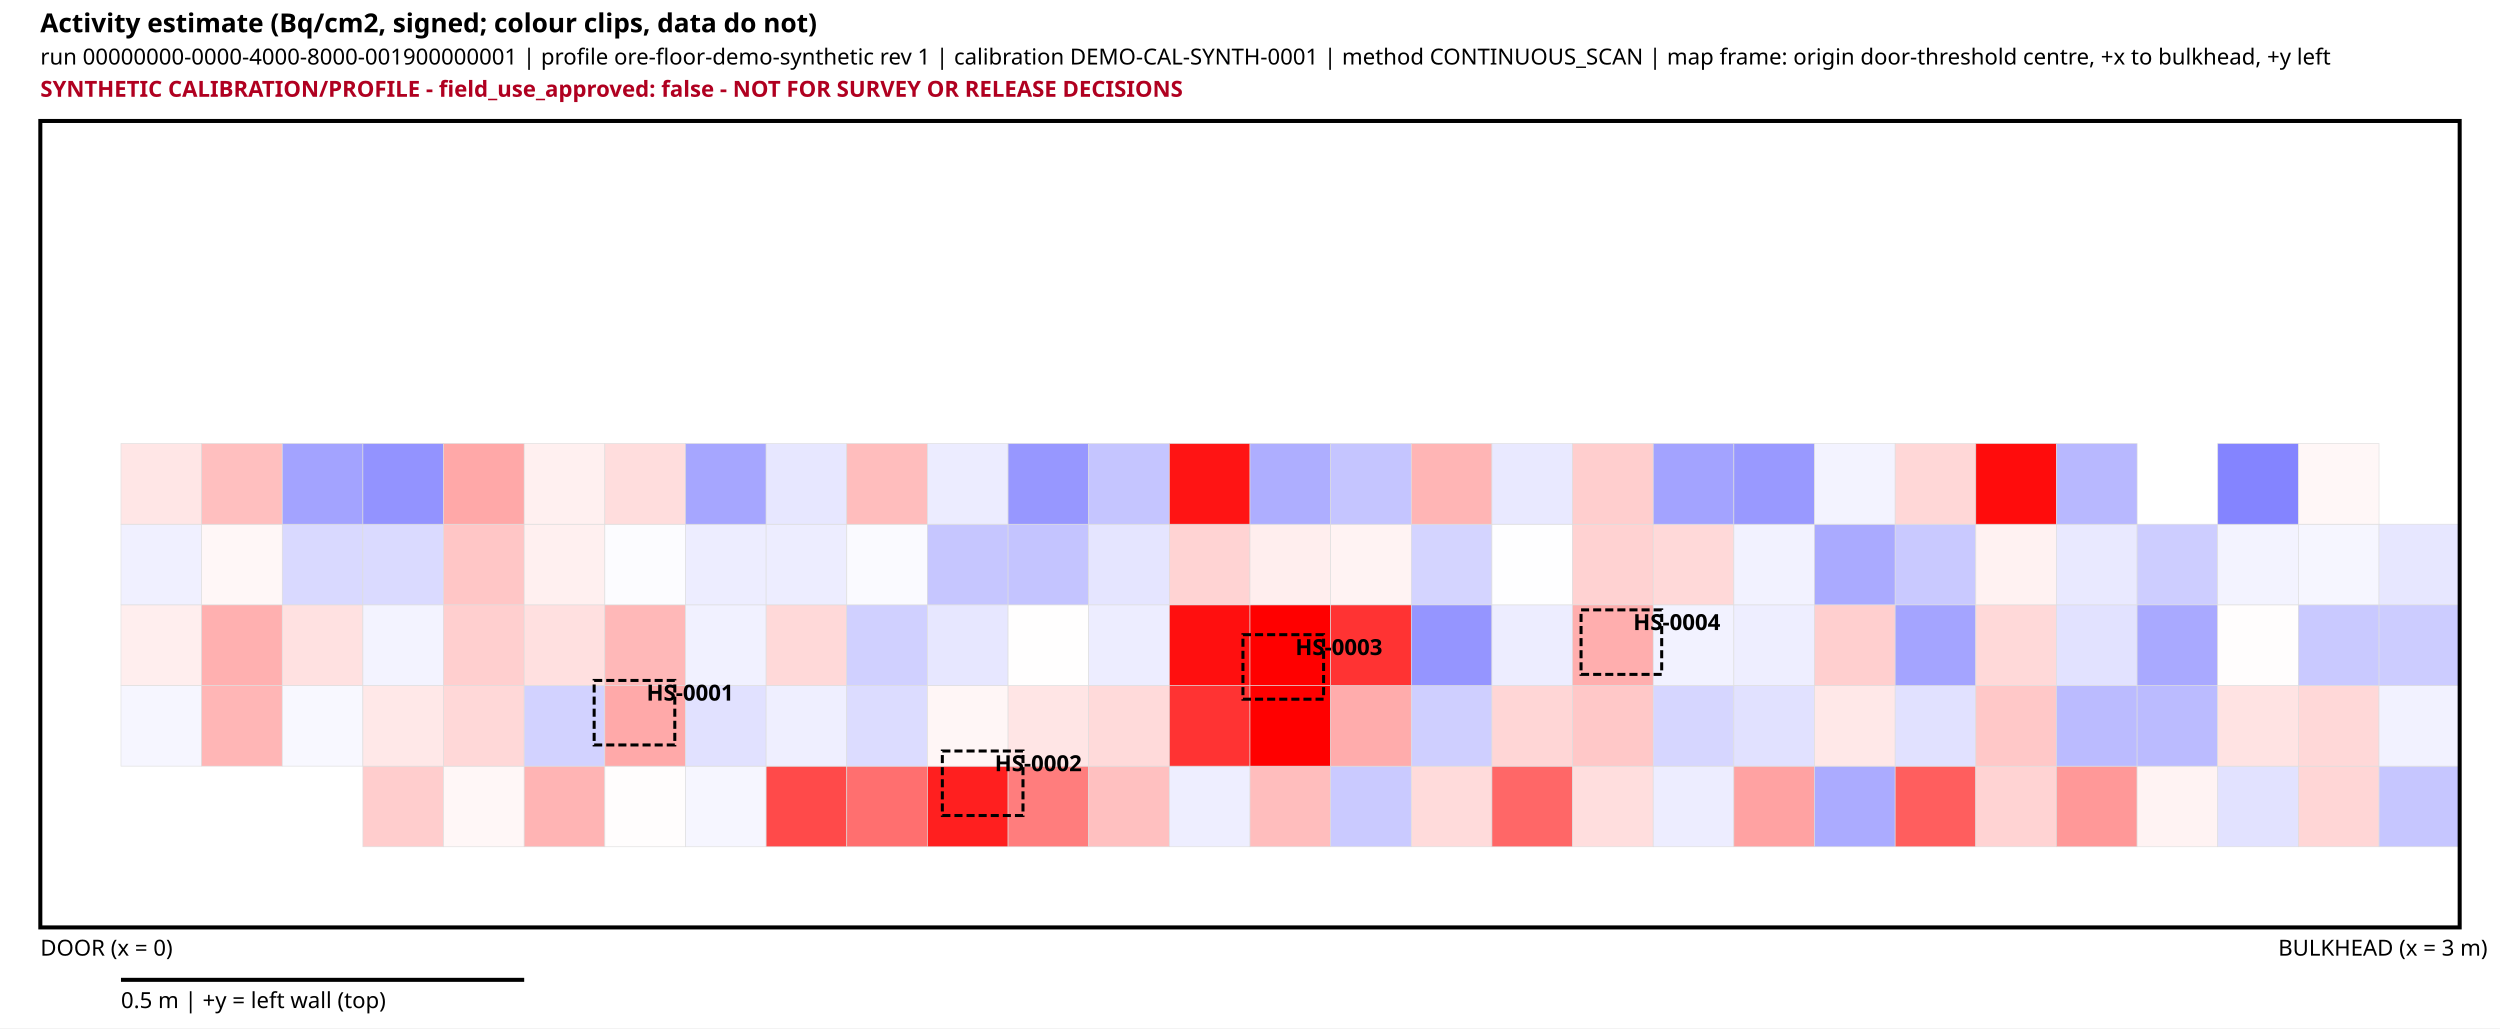
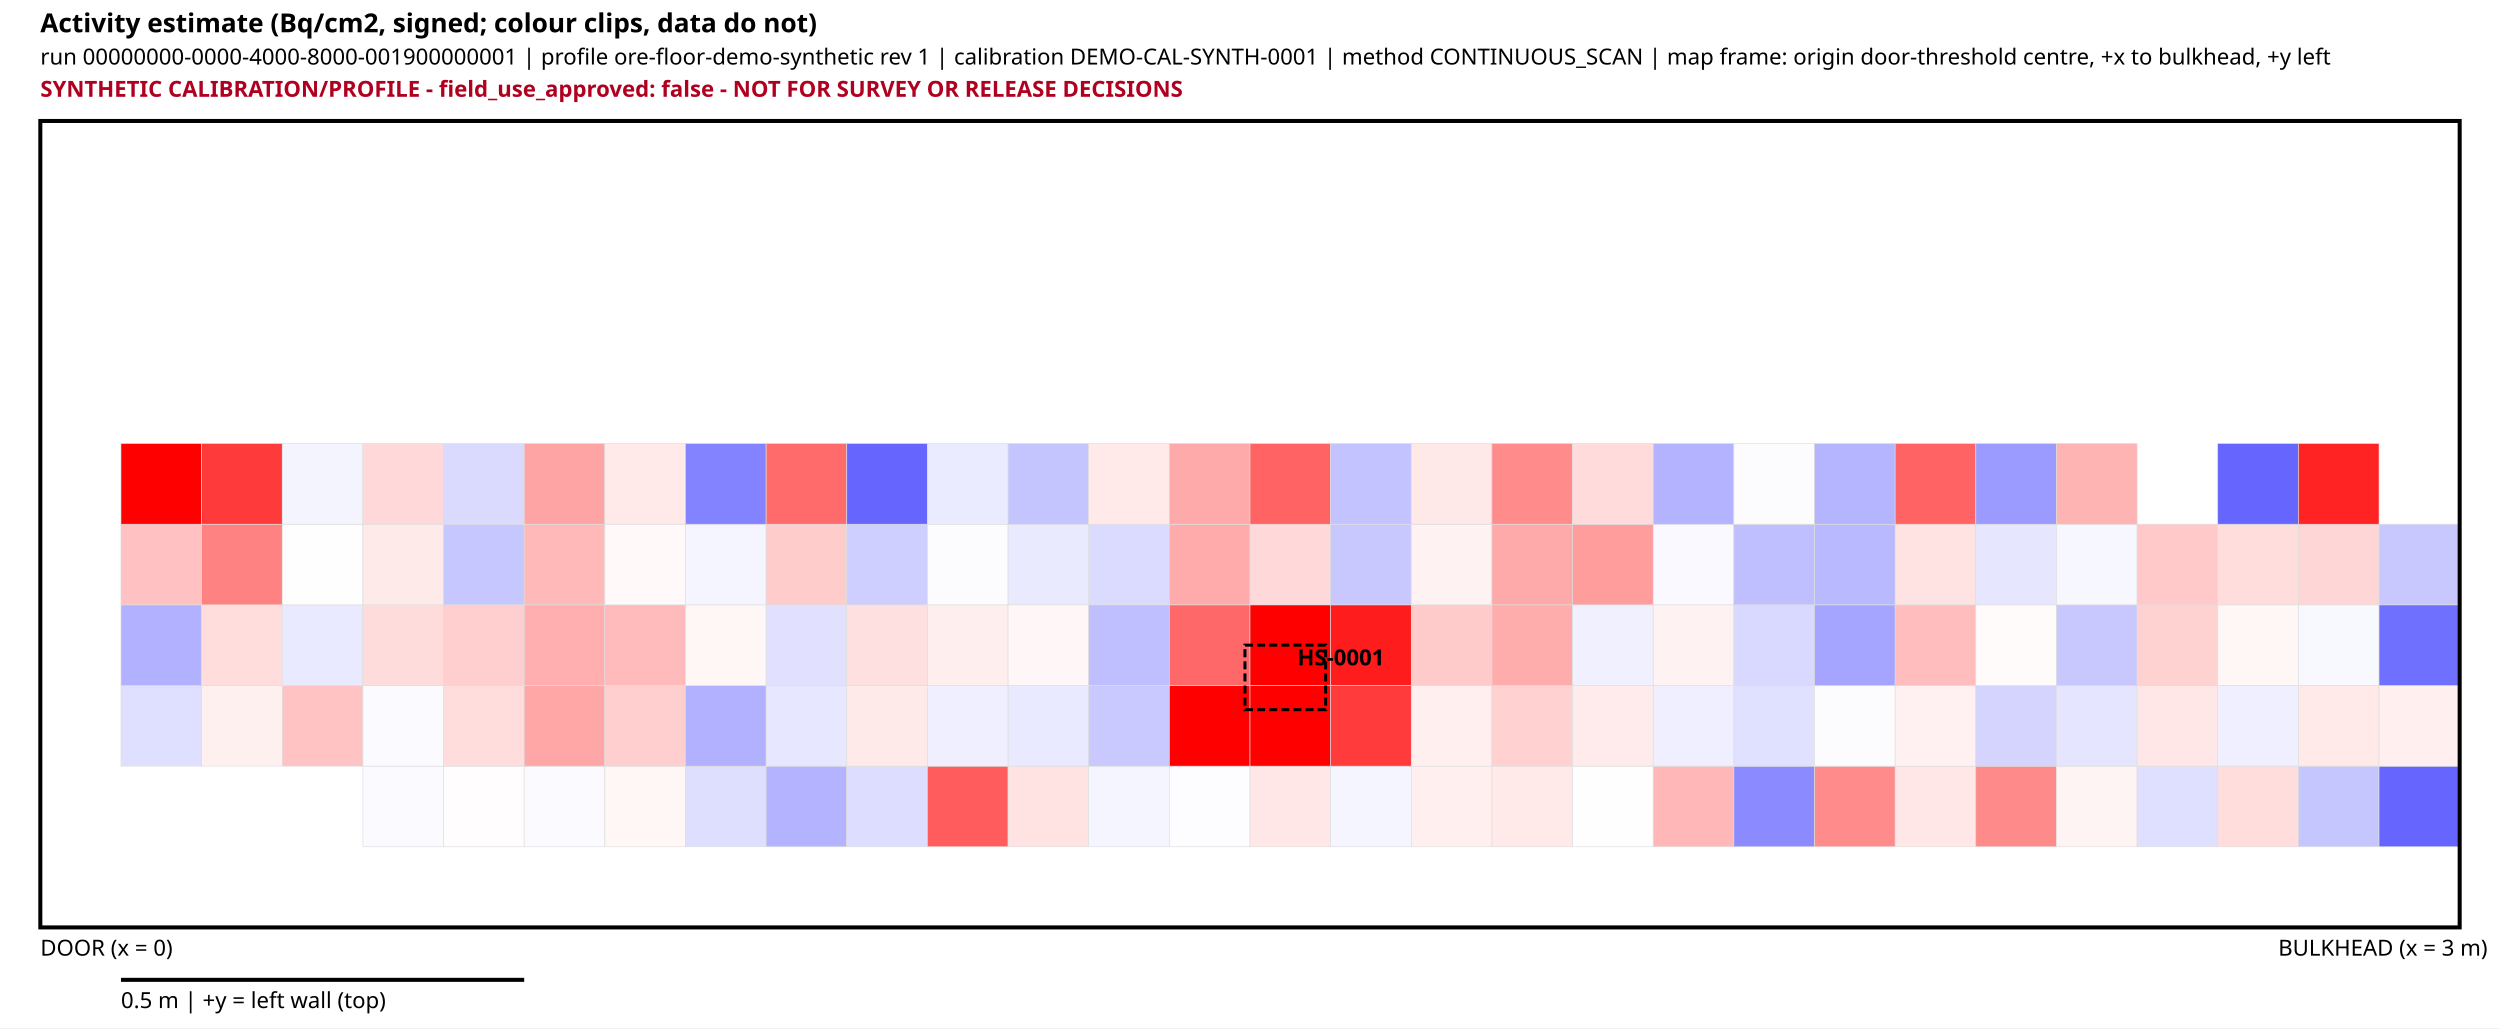
<svg xmlns="http://www.w3.org/2000/svg" width="1240" height="510" viewBox="0 0 1240 510" font-family="sans-serif" font-size="11">
  <defs>
    <pattern id="p-UNVISITED" width="8" height="8" patternUnits="userSpaceOnUse">
      <rect width="8" height="8" fill="#fff" />
      <path d="M0 8L8 0" stroke="#888" stroke-width="1" />
    </pattern>
    <pattern id="p-INVALID_DATA" width="8" height="8" patternUnits="userSpaceOnUse">
      <rect width="8" height="8" fill="#f6d5d5" />
      <path d="M0 0L8 8M0 8L8 0" stroke="#c83c3c" stroke-width="1" />
    </pattern>
    <pattern id="p-INSUFFICIENT_SENSITIVITY" width="6" height="6" patternUnits="userSpaceOnUse">
      <rect width="6" height="6" fill="#fdebc8" />
      <circle cx="3" cy="3" r="1.2" fill="#b9770e" />
    </pattern>
    <pattern id="p-BLOCKED" width="8" height="8" patternUnits="userSpaceOnUse">
      <rect width="8" height="8" fill="#e4dcf0" />
      <path d="M0 4H8" stroke="#785aa0" stroke-width="2" />
    </pattern>
    <pattern id="p-EXCLUDED" width="8" height="8" patternUnits="userSpaceOnUse">
      <rect width="8" height="8" fill="#5a5a5a" />
    </pattern>
    <pattern id="p-ACCEPTABLE" width="8" height="8" patternUnits="userSpaceOnUse">
      <rect width="8" height="8" fill="#2e8b57" />
    </pattern>
  </defs>
  <rect width="1240" height="510" fill="#fff" />
  <text x="20" y="16" font-size="13" font-weight="bold">Activity estimate (Bq/cm2, signed; colour clips, data do not)</text>
  <text x="20" y="32">run 00000000-0000-4000-8000-001900000001 | profile ore-floor-demo-synthetic rev 1 | calibration DEMO-CAL-SYNTH-0001 | method CONTINUOUS_SCAN | map frame: origin door-threshold centre, +x to bulkhead, +y left</text>
  <text x="20" y="48" fill="#b00020" font-weight="bold">SYNTHETIC CALIBRATION/PROFILE - field_use_approved: false - NOT FOR SURVEY OR RELEASE DECISIONS</text>
-   <rect x="180.0" y="380.0" width="40.0" height="40.0" fill="rgb(255, 205, 205)" stroke="#ddd" stroke-width="0.3" />
-   <rect x="220.0" y="380.0" width="40.0" height="40.0" fill="rgb(255, 247, 247)" stroke="#ddd" stroke-width="0.3" />
-   <rect x="260.0" y="380.0" width="40.0" height="40.0" fill="rgb(255, 180, 180)" stroke="#ddd" stroke-width="0.3" />
-   <rect x="300.0" y="380.0" width="40.0" height="40.0" fill="rgb(255, 253, 253)" stroke="#ddd" stroke-width="0.3" />
-   <rect x="340.0" y="380.0" width="40.0" height="40.0" fill="rgb(246, 246, 255)" stroke="#ddd" stroke-width="0.3" />
-   <rect x="380.0" y="380.0" width="40.0" height="40.0" fill="rgb(255, 74, 74)" stroke="#ddd" stroke-width="0.3" />
-   <rect x="420.0" y="380.0" width="40.0" height="40.0" fill="rgb(255, 111, 111)" stroke="#ddd" stroke-width="0.3" />
-   <rect x="460.0" y="380.0" width="40.0" height="40.0" fill="rgb(255, 31, 31)" stroke="#ddd" stroke-width="0.3" />
-   <rect x="500.0" y="380.0" width="40.0" height="40.0" fill="rgb(255, 125, 125)" stroke="#ddd" stroke-width="0.3" />
-   <rect x="540.0" y="380.0" width="40.0" height="40.0" fill="rgb(255, 192, 192)" stroke="#ddd" stroke-width="0.3" />
-   <rect x="580.0" y="380.0" width="40.0" height="40.0" fill="rgb(238, 238, 255)" stroke="#ddd" stroke-width="0.3" />
-   <rect x="620.0" y="380.0" width="40.0" height="40.0" fill="rgb(255, 189, 189)" stroke="#ddd" stroke-width="0.3" />
-   <rect x="660.0" y="380.0" width="40.0" height="40.0" fill="rgb(202, 202, 255)" stroke="#ddd" stroke-width="0.3" />
-   <rect x="700.0" y="380.0" width="40.0" height="40.0" fill="rgb(255, 219, 219)" stroke="#ddd" stroke-width="0.3" />
-   <rect x="740.0" y="380.0" width="40.0" height="40.0" fill="rgb(255, 103, 103)" stroke="#ddd" stroke-width="0.3" />
-   <rect x="780.0" y="380.0" width="40.0" height="40.0" fill="rgb(255, 222, 222)" stroke="#ddd" stroke-width="0.3" />
-   <rect x="820.0" y="380.0" width="40.0" height="40.0" fill="rgb(237, 237, 255)" stroke="#ddd" stroke-width="0.3" />
-   <rect x="860.0" y="380.0" width="40.0" height="40.0" fill="rgb(255, 162, 162)" stroke="#ddd" stroke-width="0.3" />
-   <rect x="900.0" y="380.0" width="40.0" height="40.0" fill="rgb(171, 171, 255)" stroke="#ddd" stroke-width="0.3" />
-   <rect x="940.0" y="380.0" width="40.0" height="40.0" fill="rgb(255, 94, 94)" stroke="#ddd" stroke-width="0.3" />
-   <rect x="980.0" y="380.0" width="40.0" height="40.0" fill="rgb(255, 211, 211)" stroke="#ddd" stroke-width="0.3" />
-   <rect x="1020.0" y="380.0" width="40.0" height="40.0" fill="rgb(255, 152, 152)" stroke="#ddd" stroke-width="0.3" />
-   <rect x="1060.0" y="380.0" width="40.0" height="40.0" fill="rgb(255, 243, 243)" stroke="#ddd" stroke-width="0.3" />
-   <rect x="1100.0" y="380.0" width="40.0" height="40.0" fill="rgb(226, 226, 255)" stroke="#ddd" stroke-width="0.3" />
-   <rect x="1140.0" y="380.0" width="40.0" height="40.0" fill="rgb(255, 214, 214)" stroke="#ddd" stroke-width="0.3" />
-   <rect x="1180.0" y="380.0" width="40.0" height="40.0" fill="rgb(198, 198, 255)" stroke="#ddd" stroke-width="0.3" />
-   <rect x="60.0" y="340.0" width="40.0" height="40.0" fill="rgb(246, 246, 255)" stroke="#ddd" stroke-width="0.3" />
-   <rect x="100.0" y="340.0" width="40.0" height="40.0" fill="rgb(255, 182, 182)" stroke="#ddd" stroke-width="0.3" />
-   <rect x="140.0" y="340.0" width="40.0" height="40.0" fill="rgb(248, 248, 255)" stroke="#ddd" stroke-width="0.3" />
-   <rect x="180.0" y="340.0" width="40.0" height="40.0" fill="rgb(255, 232, 232)" stroke="#ddd" stroke-width="0.3" />
-   <rect x="220.0" y="340.0" width="40.0" height="40.0" fill="rgb(255, 216, 216)" stroke="#ddd" stroke-width="0.3" />
-   <rect x="260.0" y="340.0" width="40.0" height="40.0" fill="rgb(210, 210, 255)" stroke="#ddd" stroke-width="0.3" />
-   <rect x="300.0" y="340.0" width="40.0" height="40.0" fill="rgb(255, 169, 169)" stroke="#ddd" stroke-width="0.3" />
-   <rect x="340.0" y="340.0" width="40.0" height="40.0" fill="rgb(225, 225, 255)" stroke="#ddd" stroke-width="0.3" />
-   <rect x="380.0" y="340.0" width="40.0" height="40.0" fill="rgb(239, 239, 255)" stroke="#ddd" stroke-width="0.3" />
-   <rect x="420.0" y="340.0" width="40.0" height="40.0" fill="rgb(220, 220, 255)" stroke="#ddd" stroke-width="0.3" />
-   <rect x="460.0" y="340.0" width="40.0" height="40.0" fill="rgb(255, 246, 246)" stroke="#ddd" stroke-width="0.3" />
-   <rect x="500.0" y="340.0" width="40.0" height="40.0" fill="rgb(255, 229, 229)" stroke="#ddd" stroke-width="0.3" />
-   <rect x="540.0" y="340.0" width="40.0" height="40.0" fill="rgb(255, 218, 218)" stroke="#ddd" stroke-width="0.3" />
-   <rect x="580.0" y="340.0" width="40.0" height="40.0" fill="rgb(255, 51, 51)" stroke="#ddd" stroke-width="0.3" />
+   <rect x="180.0" y="380.0" width="40.0" height="40.0" fill="rgb(250, 250, 255)" stroke="#ddd" stroke-width="0.3" />
+   <rect x="220.0" y="380.0" width="40.0" height="40.0" fill="rgb(255, 253, 253)" stroke="#ddd" stroke-width="0.3" />
+   <rect x="260.0" y="380.0" width="40.0" height="40.0" fill="rgb(251, 251, 255)" stroke="#ddd" stroke-width="0.3" />
+   <rect x="300.0" y="380.0" width="40.0" height="40.0" fill="rgb(255, 246, 246)" stroke="#ddd" stroke-width="0.3" />
+   <rect x="340.0" y="380.0" width="40.0" height="40.0" fill="rgb(222, 222, 255)" stroke="#ddd" stroke-width="0.3" />
+   <rect x="380.0" y="380.0" width="40.0" height="40.0" fill="rgb(179, 179, 255)" stroke="#ddd" stroke-width="0.3" />
+   <rect x="420.0" y="380.0" width="40.0" height="40.0" fill="rgb(221, 221, 255)" stroke="#ddd" stroke-width="0.3" />
+   <rect x="460.0" y="380.0" width="40.0" height="40.0" fill="rgb(255, 93, 93)" stroke="#ddd" stroke-width="0.3" />
+   <rect x="500.0" y="380.0" width="40.0" height="40.0" fill="rgb(255, 227, 227)" stroke="#ddd" stroke-width="0.3" />
+   <rect x="540.0" y="380.0" width="40.0" height="40.0" fill="rgb(245, 245, 255)" stroke="#ddd" stroke-width="0.3" />
+   <rect x="580.0" y="380.0" width="40.0" height="40.0" fill="rgb(253, 253, 255)" stroke="#ddd" stroke-width="0.3" />
+   <rect x="620.0" y="380.0" width="40.0" height="40.0" fill="rgb(255, 231, 231)" stroke="#ddd" stroke-width="0.3" />
+   <rect x="660.0" y="380.0" width="40.0" height="40.0" fill="rgb(245, 245, 255)" stroke="#ddd" stroke-width="0.3" />
+   <rect x="700.0" y="380.0" width="40.0" height="40.0" fill="rgb(255, 239, 239)" stroke="#ddd" stroke-width="0.3" />
+   <rect x="740.0" y="380.0" width="40.0" height="40.0" fill="rgb(255, 233, 233)" stroke="#ddd" stroke-width="0.3" />
+   <rect x="780.0" y="380.0" width="40.0" height="40.0" fill="rgb(255, 254, 254)" stroke="#ddd" stroke-width="0.3" />
+   <rect x="820.0" y="380.0" width="40.0" height="40.0" fill="rgb(255, 183, 183)" stroke="#ddd" stroke-width="0.3" />
+   <rect x="860.0" y="380.0" width="40.0" height="40.0" fill="rgb(139, 139, 255)" stroke="#ddd" stroke-width="0.3" />
+   <rect x="900.0" y="380.0" width="40.0" height="40.0" fill="rgb(255, 139, 139)" stroke="#ddd" stroke-width="0.3" />
+   <rect x="940.0" y="380.0" width="40.0" height="40.0" fill="rgb(255, 231, 231)" stroke="#ddd" stroke-width="0.3" />
+   <rect x="980.0" y="380.0" width="40.0" height="40.0" fill="rgb(255, 138, 138)" stroke="#ddd" stroke-width="0.3" />
+   <rect x="1020.0" y="380.0" width="40.0" height="40.0" fill="rgb(255, 244, 244)" stroke="#ddd" stroke-width="0.3" />
+   <rect x="1060.0" y="380.0" width="40.0" height="40.0" fill="rgb(223, 223, 255)" stroke="#ddd" stroke-width="0.3" />
+   <rect x="1100.0" y="380.0" width="40.0" height="40.0" fill="rgb(255, 221, 221)" stroke="#ddd" stroke-width="0.3" />
+   <rect x="1140.0" y="380.0" width="40.0" height="40.0" fill="rgb(198, 198, 255)" stroke="#ddd" stroke-width="0.3" />
+   <rect x="1180.0" y="380.0" width="40.0" height="40.0" fill="rgb(102, 102, 255)" stroke="#ddd" stroke-width="0.3" />
+   <rect x="60.0" y="340.0" width="40.0" height="40.0" fill="rgb(223, 223, 255)" stroke="#ddd" stroke-width="0.3" />
+   <rect x="100.0" y="340.0" width="40.0" height="40.0" fill="rgb(255, 240, 240)" stroke="#ddd" stroke-width="0.3" />
+   <rect x="140.0" y="340.0" width="40.0" height="40.0" fill="rgb(255, 195, 195)" stroke="#ddd" stroke-width="0.3" />
+   <rect x="180.0" y="340.0" width="40.0" height="40.0" fill="rgb(250, 250, 255)" stroke="#ddd" stroke-width="0.3" />
+   <rect x="220.0" y="340.0" width="40.0" height="40.0" fill="rgb(255, 221, 221)" stroke="#ddd" stroke-width="0.3" />
+   <rect x="260.0" y="340.0" width="40.0" height="40.0" fill="rgb(255, 167, 167)" stroke="#ddd" stroke-width="0.3" />
+   <rect x="300.0" y="340.0" width="40.0" height="40.0" fill="rgb(255, 207, 207)" stroke="#ddd" stroke-width="0.3" />
+   <rect x="340.0" y="340.0" width="40.0" height="40.0" fill="rgb(177, 177, 255)" stroke="#ddd" stroke-width="0.3" />
+   <rect x="380.0" y="340.0" width="40.0" height="40.0" fill="rgb(231, 231, 255)" stroke="#ddd" stroke-width="0.3" />
+   <rect x="420.0" y="340.0" width="40.0" height="40.0" fill="rgb(255, 234, 234)" stroke="#ddd" stroke-width="0.3" />
+   <rect x="460.0" y="340.0" width="40.0" height="40.0" fill="rgb(239, 239, 255)" stroke="#ddd" stroke-width="0.3" />
+   <rect x="500.0" y="340.0" width="40.0" height="40.0" fill="rgb(233, 233, 255)" stroke="#ddd" stroke-width="0.3" />
+   <rect x="540.0" y="340.0" width="40.0" height="40.0" fill="rgb(201, 201, 255)" stroke="#ddd" stroke-width="0.3" />
+   <rect x="580.0" y="340.0" width="40.0" height="40.0" fill="rgb(255, 0, 0)" stroke="#ddd" stroke-width="0.3" />
  <rect x="620.0" y="340.0" width="40.0" height="40.0" fill="rgb(255, 0, 0)" stroke="#ddd" stroke-width="0.3" />
-   <rect x="660.0" y="340.0" width="40.0" height="40.0" fill="rgb(255, 172, 172)" stroke="#ddd" stroke-width="0.3" />
-   <rect x="700.0" y="340.0" width="40.0" height="40.0" fill="rgb(207, 207, 255)" stroke="#ddd" stroke-width="0.3" />
-   <rect x="740.0" y="340.0" width="40.0" height="40.0" fill="rgb(255, 214, 214)" stroke="#ddd" stroke-width="0.3" />
-   <rect x="780.0" y="340.0" width="40.0" height="40.0" fill="rgb(255, 200, 200)" stroke="#ddd" stroke-width="0.3" />
-   <rect x="820.0" y="340.0" width="40.0" height="40.0" fill="rgb(214, 214, 255)" stroke="#ddd" stroke-width="0.3" />
-   <rect x="860.0" y="340.0" width="40.0" height="40.0" fill="rgb(225, 225, 255)" stroke="#ddd" stroke-width="0.3" />
-   <rect x="900.0" y="340.0" width="40.0" height="40.0" fill="rgb(255, 232, 232)" stroke="#ddd" stroke-width="0.3" />
-   <rect x="940.0" y="340.0" width="40.0" height="40.0" fill="rgb(225, 225, 255)" stroke="#ddd" stroke-width="0.3" />
-   <rect x="980.0" y="340.0" width="40.0" height="40.0" fill="rgb(255, 200, 200)" stroke="#ddd" stroke-width="0.3" />
-   <rect x="1020.0" y="340.0" width="40.0" height="40.0" fill="rgb(187, 187, 255)" stroke="#ddd" stroke-width="0.3" />
-   <rect x="1060.0" y="340.0" width="40.0" height="40.0" fill="rgb(187, 187, 255)" stroke="#ddd" stroke-width="0.3" />
-   <rect x="1100.0" y="340.0" width="40.0" height="40.0" fill="rgb(255, 227, 227)" stroke="#ddd" stroke-width="0.3" />
-   <rect x="1140.0" y="340.0" width="40.0" height="40.0" fill="rgb(255, 216, 216)" stroke="#ddd" stroke-width="0.3" />
-   <rect x="1180.0" y="340.0" width="40.0" height="40.0" fill="rgb(242, 242, 255)" stroke="#ddd" stroke-width="0.3" />
-   <rect x="60.0" y="300.0" width="40.0" height="40.0" fill="rgb(255, 238, 238)" stroke="#ddd" stroke-width="0.3" />
-   <rect x="100.0" y="300.0" width="40.0" height="40.0" fill="rgb(255, 176, 176)" stroke="#ddd" stroke-width="0.3" />
-   <rect x="140.0" y="300.0" width="40.0" height="40.0" fill="rgb(255, 225, 225)" stroke="#ddd" stroke-width="0.3" />
-   <rect x="180.0" y="300.0" width="40.0" height="40.0" fill="rgb(243, 243, 255)" stroke="#ddd" stroke-width="0.3" />
+   <rect x="660.0" y="340.0" width="40.0" height="40.0" fill="rgb(255, 59, 59)" stroke="#ddd" stroke-width="0.3" />
+   <rect x="700.0" y="340.0" width="40.0" height="40.0" fill="rgb(255, 239, 239)" stroke="#ddd" stroke-width="0.3" />
+   <rect x="740.0" y="340.0" width="40.0" height="40.0" fill="rgb(255, 209, 209)" stroke="#ddd" stroke-width="0.3" />
+   <rect x="780.0" y="340.0" width="40.0" height="40.0" fill="rgb(255, 235, 235)" stroke="#ddd" stroke-width="0.3" />
+   <rect x="820.0" y="340.0" width="40.0" height="40.0" fill="rgb(239, 239, 255)" stroke="#ddd" stroke-width="0.3" />
+   <rect x="860.0" y="340.0" width="40.0" height="40.0" fill="rgb(224, 224, 255)" stroke="#ddd" stroke-width="0.3" />
+   <rect x="900.0" y="340.0" width="40.0" height="40.0" fill="rgb(252, 252, 255)" stroke="#ddd" stroke-width="0.3" />
+   <rect x="940.0" y="340.0" width="40.0" height="40.0" fill="rgb(255, 241, 241)" stroke="#ddd" stroke-width="0.3" />
+   <rect x="980.0" y="340.0" width="40.0" height="40.0" fill="rgb(212, 212, 255)" stroke="#ddd" stroke-width="0.3" />
+   <rect x="1020.0" y="340.0" width="40.0" height="40.0" fill="rgb(229, 229, 255)" stroke="#ddd" stroke-width="0.3" />
+   <rect x="1060.0" y="340.0" width="40.0" height="40.0" fill="rgb(255, 231, 231)" stroke="#ddd" stroke-width="0.3" />
+   <rect x="1100.0" y="340.0" width="40.0" height="40.0" fill="rgb(239, 239, 255)" stroke="#ddd" stroke-width="0.3" />
+   <rect x="1140.0" y="340.0" width="40.0" height="40.0" fill="rgb(255, 233, 233)" stroke="#ddd" stroke-width="0.3" />
+   <rect x="1180.0" y="340.0" width="40.0" height="40.0" fill="rgb(255, 239, 239)" stroke="#ddd" stroke-width="0.3" />
+   <rect x="60.0" y="300.0" width="40.0" height="40.0" fill="rgb(177, 177, 255)" stroke="#ddd" stroke-width="0.3" />
+   <rect x="100.0" y="300.0" width="40.0" height="40.0" fill="rgb(255, 221, 221)" stroke="#ddd" stroke-width="0.3" />
+   <rect x="140.0" y="300.0" width="40.0" height="40.0" fill="rgb(233, 233, 255)" stroke="#ddd" stroke-width="0.3" />
+   <rect x="180.0" y="300.0" width="40.0" height="40.0" fill="rgb(255, 220, 220)" stroke="#ddd" stroke-width="0.3" />
  <rect x="220.0" y="300.0" width="40.0" height="40.0" fill="rgb(255, 207, 207)" stroke="#ddd" stroke-width="0.3" />
-   <rect x="260.0" y="300.0" width="40.0" height="40.0" fill="rgb(255, 224, 224)" stroke="#ddd" stroke-width="0.3" />
-   <rect x="300.0" y="300.0" width="40.0" height="40.0" fill="rgb(255, 184, 184)" stroke="#ddd" stroke-width="0.3" />
-   <rect x="340.0" y="300.0" width="40.0" height="40.0" fill="rgb(241, 241, 255)" stroke="#ddd" stroke-width="0.3" />
-   <rect x="380.0" y="300.0" width="40.0" height="40.0" fill="rgb(255, 217, 217)" stroke="#ddd" stroke-width="0.3" />
-   <rect x="420.0" y="300.0" width="40.0" height="40.0" fill="rgb(208, 208, 255)" stroke="#ddd" stroke-width="0.3" />
-   <rect x="460.0" y="300.0" width="40.0" height="40.0" fill="rgb(231, 231, 255)" stroke="#ddd" stroke-width="0.3" />
-   <rect x="500.0" y="300.0" width="40.0" height="40.0" fill="rgb(255, 254, 254)" stroke="#ddd" stroke-width="0.3" />
-   <rect x="540.0" y="300.0" width="40.0" height="40.0" fill="rgb(237, 237, 255)" stroke="#ddd" stroke-width="0.3" />
-   <rect x="580.0" y="300.0" width="40.0" height="40.0" fill="rgb(255, 15, 15)" stroke="#ddd" stroke-width="0.3" />
+   <rect x="260.0" y="300.0" width="40.0" height="40.0" fill="rgb(255, 175, 175)" stroke="#ddd" stroke-width="0.3" />
+   <rect x="300.0" y="300.0" width="40.0" height="40.0" fill="rgb(255, 187, 187)" stroke="#ddd" stroke-width="0.3" />
+   <rect x="340.0" y="300.0" width="40.0" height="40.0" fill="rgb(255, 246, 246)" stroke="#ddd" stroke-width="0.3" />
+   <rect x="380.0" y="300.0" width="40.0" height="40.0" fill="rgb(225, 225, 255)" stroke="#ddd" stroke-width="0.3" />
+   <rect x="420.0" y="300.0" width="40.0" height="40.0" fill="rgb(255, 224, 224)" stroke="#ddd" stroke-width="0.3" />
+   <rect x="460.0" y="300.0" width="40.0" height="40.0" fill="rgb(255, 238, 238)" stroke="#ddd" stroke-width="0.3" />
+   <rect x="500.0" y="300.0" width="40.0" height="40.0" fill="rgb(255, 247, 247)" stroke="#ddd" stroke-width="0.3" />
+   <rect x="540.0" y="300.0" width="40.0" height="40.0" fill="rgb(191, 191, 255)" stroke="#ddd" stroke-width="0.3" />
+   <rect x="580.0" y="300.0" width="40.0" height="40.0" fill="rgb(255, 104, 104)" stroke="#ddd" stroke-width="0.3" />
  <rect x="620.0" y="300.0" width="40.0" height="40.0" fill="rgb(255, 0, 0)" stroke="#ddd" stroke-width="0.3" />
-   <rect x="660.0" y="300.0" width="40.0" height="40.0" fill="rgb(255, 51, 51)" stroke="#ddd" stroke-width="0.3" />
-   <rect x="700.0" y="300.0" width="40.0" height="40.0" fill="rgb(149, 149, 255)" stroke="#ddd" stroke-width="0.3" />
-   <rect x="740.0" y="300.0" width="40.0" height="40.0" fill="rgb(237, 237, 255)" stroke="#ddd" stroke-width="0.3" />
-   <rect x="780.0" y="300.0" width="40.0" height="40.0" fill="rgb(255, 174, 174)" stroke="#ddd" stroke-width="0.3" />
-   <rect x="820.0" y="300.0" width="40.0" height="40.0" fill="rgb(242, 242, 255)" stroke="#ddd" stroke-width="0.3" />
-   <rect x="860.0" y="300.0" width="40.0" height="40.0" fill="rgb(238, 238, 255)" stroke="#ddd" stroke-width="0.3" />
-   <rect x="900.0" y="300.0" width="40.0" height="40.0" fill="rgb(255, 207, 207)" stroke="#ddd" stroke-width="0.3" />
-   <rect x="940.0" y="300.0" width="40.0" height="40.0" fill="rgb(164, 164, 255)" stroke="#ddd" stroke-width="0.3" />
-   <rect x="980.0" y="300.0" width="40.0" height="40.0" fill="rgb(255, 217, 217)" stroke="#ddd" stroke-width="0.3" />
-   <rect x="1020.0" y="300.0" width="40.0" height="40.0" fill="rgb(226, 226, 255)" stroke="#ddd" stroke-width="0.3" />
-   <rect x="1060.0" y="300.0" width="40.0" height="40.0" fill="rgb(169, 169, 255)" stroke="#ddd" stroke-width="0.3" />
-   <rect x="1100.0" y="300.0" width="40.0" height="40.0" fill="rgb(255, 253, 253)" stroke="#ddd" stroke-width="0.3" />
-   <rect x="1140.0" y="300.0" width="40.0" height="40.0" fill="rgb(201, 201, 255)" stroke="#ddd" stroke-width="0.3" />
-   <rect x="1180.0" y="300.0" width="40.0" height="40.0" fill="rgb(204, 204, 255)" stroke="#ddd" stroke-width="0.3" />
-   <rect x="60.0" y="260.0" width="40.0" height="40.0" fill="rgb(240, 240, 255)" stroke="#ddd" stroke-width="0.3" />
-   <rect x="100.0" y="260.0" width="40.0" height="40.0" fill="rgb(255, 247, 247)" stroke="#ddd" stroke-width="0.3" />
-   <rect x="140.0" y="260.0" width="40.0" height="40.0" fill="rgb(217, 217, 255)" stroke="#ddd" stroke-width="0.3" />
-   <rect x="180.0" y="260.0" width="40.0" height="40.0" fill="rgb(218, 218, 255)" stroke="#ddd" stroke-width="0.3" />
-   <rect x="220.0" y="260.0" width="40.0" height="40.0" fill="rgb(255, 198, 198)" stroke="#ddd" stroke-width="0.3" />
-   <rect x="260.0" y="260.0" width="40.0" height="40.0" fill="rgb(255, 240, 240)" stroke="#ddd" stroke-width="0.3" />
-   <rect x="300.0" y="260.0" width="40.0" height="40.0" fill="rgb(252, 252, 255)" stroke="#ddd" stroke-width="0.3" />
-   <rect x="340.0" y="260.0" width="40.0" height="40.0" fill="rgb(237, 237, 255)" stroke="#ddd" stroke-width="0.3" />
-   <rect x="380.0" y="260.0" width="40.0" height="40.0" fill="rgb(237, 237, 255)" stroke="#ddd" stroke-width="0.3" />
-   <rect x="420.0" y="260.0" width="40.0" height="40.0" fill="rgb(250, 250, 255)" stroke="#ddd" stroke-width="0.3" />
-   <rect x="460.0" y="260.0" width="40.0" height="40.0" fill="rgb(198, 198, 255)" stroke="#ddd" stroke-width="0.3" />
-   <rect x="500.0" y="260.0" width="40.0" height="40.0" fill="rgb(196, 196, 255)" stroke="#ddd" stroke-width="0.3" />
-   <rect x="540.0" y="260.0" width="40.0" height="40.0" fill="rgb(229, 229, 255)" stroke="#ddd" stroke-width="0.3" />
-   <rect x="580.0" y="260.0" width="40.0" height="40.0" fill="rgb(255, 211, 211)" stroke="#ddd" stroke-width="0.3" />
-   <rect x="620.0" y="260.0" width="40.0" height="40.0" fill="rgb(255, 238, 238)" stroke="#ddd" stroke-width="0.3" />
-   <rect x="660.0" y="260.0" width="40.0" height="40.0" fill="rgb(255, 243, 243)" stroke="#ddd" stroke-width="0.3" />
-   <rect x="700.0" y="260.0" width="40.0" height="40.0" fill="rgb(212, 212, 255)" stroke="#ddd" stroke-width="0.3" />
-   <rect x="740.0" y="260.0" width="40.0" height="40.0" fill="rgb(254, 254, 255)" stroke="#ddd" stroke-width="0.3" />
-   <rect x="780.0" y="260.0" width="40.0" height="40.0" fill="rgb(255, 210, 210)" stroke="#ddd" stroke-width="0.3" />
-   <rect x="820.0" y="260.0" width="40.0" height="40.0" fill="rgb(255, 217, 217)" stroke="#ddd" stroke-width="0.3" />
-   <rect x="860.0" y="260.0" width="40.0" height="40.0" fill="rgb(242, 242, 255)" stroke="#ddd" stroke-width="0.3" />
-   <rect x="900.0" y="260.0" width="40.0" height="40.0" fill="rgb(170, 170, 255)" stroke="#ddd" stroke-width="0.3" />
-   <rect x="940.0" y="260.0" width="40.0" height="40.0" fill="rgb(201, 201, 255)" stroke="#ddd" stroke-width="0.3" />
-   <rect x="980.0" y="260.0" width="40.0" height="40.0" fill="rgb(255, 242, 242)" stroke="#ddd" stroke-width="0.3" />
-   <rect x="1020.0" y="260.0" width="40.0" height="40.0" fill="rgb(233, 233, 255)" stroke="#ddd" stroke-width="0.3" />
-   <rect x="1060.0" y="260.0" width="40.0" height="40.0" fill="rgb(205, 205, 255)" stroke="#ddd" stroke-width="0.3" />
-   <rect x="1100.0" y="260.0" width="40.0" height="40.0" fill="rgb(243, 243, 255)" stroke="#ddd" stroke-width="0.3" />
-   <rect x="1140.0" y="260.0" width="40.0" height="40.0" fill="rgb(246, 246, 255)" stroke="#ddd" stroke-width="0.3" />
-   <rect x="1180.0" y="260.0" width="40.0" height="40.0" fill="rgb(231, 231, 255)" stroke="#ddd" stroke-width="0.3" />
-   <rect x="60.0" y="220.0" width="40.0" height="40.0" fill="rgb(255, 230, 230)" stroke="#ddd" stroke-width="0.3" />
-   <rect x="100.0" y="220.0" width="40.0" height="40.0" fill="rgb(255, 191, 191)" stroke="#ddd" stroke-width="0.3" />
-   <rect x="140.0" y="220.0" width="40.0" height="40.0" fill="rgb(163, 163, 255)" stroke="#ddd" stroke-width="0.3" />
-   <rect x="180.0" y="220.0" width="40.0" height="40.0" fill="rgb(147, 147, 255)" stroke="#ddd" stroke-width="0.3" />
-   <rect x="220.0" y="220.0" width="40.0" height="40.0" fill="rgb(255, 168, 168)" stroke="#ddd" stroke-width="0.3" />
-   <rect x="260.0" y="220.0" width="40.0" height="40.0" fill="rgb(255, 240, 240)" stroke="#ddd" stroke-width="0.3" />
-   <rect x="300.0" y="220.0" width="40.0" height="40.0" fill="rgb(255, 221, 221)" stroke="#ddd" stroke-width="0.3" />
-   <rect x="340.0" y="220.0" width="40.0" height="40.0" fill="rgb(166, 166, 255)" stroke="#ddd" stroke-width="0.3" />
-   <rect x="380.0" y="220.0" width="40.0" height="40.0" fill="rgb(231, 231, 255)" stroke="#ddd" stroke-width="0.3" />
-   <rect x="420.0" y="220.0" width="40.0" height="40.0" fill="rgb(255, 189, 189)" stroke="#ddd" stroke-width="0.3" />
-   <rect x="460.0" y="220.0" width="40.0" height="40.0" fill="rgb(236, 236, 255)" stroke="#ddd" stroke-width="0.3" />
-   <rect x="500.0" y="220.0" width="40.0" height="40.0" fill="rgb(151, 151, 255)" stroke="#ddd" stroke-width="0.3" />
-   <rect x="540.0" y="220.0" width="40.0" height="40.0" fill="rgb(197, 197, 255)" stroke="#ddd" stroke-width="0.3" />
-   <rect x="580.0" y="220.0" width="40.0" height="40.0" fill="rgb(255, 20, 20)" stroke="#ddd" stroke-width="0.3" />
-   <rect x="620.0" y="220.0" width="40.0" height="40.0" fill="rgb(174, 174, 255)" stroke="#ddd" stroke-width="0.3" />
-   <rect x="660.0" y="220.0" width="40.0" height="40.0" fill="rgb(197, 197, 255)" stroke="#ddd" stroke-width="0.3" />
-   <rect x="700.0" y="220.0" width="40.0" height="40.0" fill="rgb(255, 181, 181)" stroke="#ddd" stroke-width="0.3" />
-   <rect x="740.0" y="220.0" width="40.0" height="40.0" fill="rgb(233, 233, 255)" stroke="#ddd" stroke-width="0.3" />
-   <rect x="780.0" y="220.0" width="40.0" height="40.0" fill="rgb(255, 206, 206)" stroke="#ddd" stroke-width="0.3" />
-   <rect x="820.0" y="220.0" width="40.0" height="40.0" fill="rgb(163, 163, 255)" stroke="#ddd" stroke-width="0.3" />
-   <rect x="860.0" y="220.0" width="40.0" height="40.0" fill="rgb(153, 153, 255)" stroke="#ddd" stroke-width="0.3" />
-   <rect x="900.0" y="220.0" width="40.0" height="40.0" fill="rgb(243, 243, 255)" stroke="#ddd" stroke-width="0.3" />
-   <rect x="940.0" y="220.0" width="40.0" height="40.0" fill="rgb(255, 215, 215)" stroke="#ddd" stroke-width="0.3" />
-   <rect x="980.0" y="220.0" width="40.0" height="40.0" fill="rgb(255, 12, 12)" stroke="#ddd" stroke-width="0.3" />
-   <rect x="1020.0" y="220.0" width="40.0" height="40.0" fill="rgb(184, 184, 255)" stroke="#ddd" stroke-width="0.3" />
-   <rect x="1100.0" y="220.0" width="40.0" height="40.0" fill="rgb(132, 132, 255)" stroke="#ddd" stroke-width="0.3" />
-   <rect x="1140.0" y="220.0" width="40.0" height="40.0" fill="rgb(255, 247, 247)" stroke="#ddd" stroke-width="0.3" />
+   <rect x="660.0" y="300.0" width="40.0" height="40.0" fill="rgb(255, 28, 28)" stroke="#ddd" stroke-width="0.3" />
+   <rect x="700.0" y="300.0" width="40.0" height="40.0" fill="rgb(255, 202, 202)" stroke="#ddd" stroke-width="0.3" />
+   <rect x="740.0" y="300.0" width="40.0" height="40.0" fill="rgb(255, 172, 172)" stroke="#ddd" stroke-width="0.3" />
+   <rect x="780.0" y="300.0" width="40.0" height="40.0" fill="rgb(240, 240, 255)" stroke="#ddd" stroke-width="0.3" />
+   <rect x="820.0" y="300.0" width="40.0" height="40.0" fill="rgb(255, 242, 242)" stroke="#ddd" stroke-width="0.3" />
+   <rect x="860.0" y="300.0" width="40.0" height="40.0" fill="rgb(217, 217, 255)" stroke="#ddd" stroke-width="0.3" />
+   <rect x="900.0" y="300.0" width="40.0" height="40.0" fill="rgb(165, 165, 255)" stroke="#ddd" stroke-width="0.3" />
+   <rect x="940.0" y="300.0" width="40.0" height="40.0" fill="rgb(255, 189, 189)" stroke="#ddd" stroke-width="0.3" />
+   <rect x="980.0" y="300.0" width="40.0" height="40.0" fill="rgb(255, 251, 251)" stroke="#ddd" stroke-width="0.3" />
+   <rect x="1020.0" y="300.0" width="40.0" height="40.0" fill="rgb(200, 200, 255)" stroke="#ddd" stroke-width="0.3" />
+   <rect x="1060.0" y="300.0" width="40.0" height="40.0" fill="rgb(255, 210, 210)" stroke="#ddd" stroke-width="0.3" />
+   <rect x="1100.0" y="300.0" width="40.0" height="40.0" fill="rgb(255, 246, 246)" stroke="#ddd" stroke-width="0.3" />
+   <rect x="1140.0" y="300.0" width="40.0" height="40.0" fill="rgb(248, 248, 255)" stroke="#ddd" stroke-width="0.3" />
+   <rect x="1180.0" y="300.0" width="40.0" height="40.0" fill="rgb(112, 112, 255)" stroke="#ddd" stroke-width="0.3" />
+   <rect x="60.0" y="260.0" width="40.0" height="40.0" fill="rgb(255, 193, 193)" stroke="#ddd" stroke-width="0.3" />
+   <rect x="100.0" y="260.0" width="40.0" height="40.0" fill="rgb(255, 130, 130)" stroke="#ddd" stroke-width="0.3" />
+   <rect x="140.0" y="260.0" width="40.0" height="40.0" fill="rgb(254, 254, 255)" stroke="#ddd" stroke-width="0.3" />
+   <rect x="180.0" y="260.0" width="40.0" height="40.0" fill="rgb(255, 234, 234)" stroke="#ddd" stroke-width="0.3" />
+   <rect x="220.0" y="260.0" width="40.0" height="40.0" fill="rgb(199, 199, 255)" stroke="#ddd" stroke-width="0.3" />
+   <rect x="260.0" y="260.0" width="40.0" height="40.0" fill="rgb(255, 185, 185)" stroke="#ddd" stroke-width="0.3" />
+   <rect x="300.0" y="260.0" width="40.0" height="40.0" fill="rgb(255, 249, 249)" stroke="#ddd" stroke-width="0.3" />
+   <rect x="340.0" y="260.0" width="40.0" height="40.0" fill="rgb(245, 245, 255)" stroke="#ddd" stroke-width="0.3" />
+   <rect x="380.0" y="260.0" width="40.0" height="40.0" fill="rgb(255, 204, 204)" stroke="#ddd" stroke-width="0.3" />
+   <rect x="420.0" y="260.0" width="40.0" height="40.0" fill="rgb(207, 207, 255)" stroke="#ddd" stroke-width="0.3" />
+   <rect x="460.0" y="260.0" width="40.0" height="40.0" fill="rgb(252, 252, 255)" stroke="#ddd" stroke-width="0.3" />
+   <rect x="500.0" y="260.0" width="40.0" height="40.0" fill="rgb(234, 234, 255)" stroke="#ddd" stroke-width="0.3" />
+   <rect x="540.0" y="260.0" width="40.0" height="40.0" fill="rgb(219, 219, 255)" stroke="#ddd" stroke-width="0.3" />
+   <rect x="580.0" y="260.0" width="40.0" height="40.0" fill="rgb(255, 171, 171)" stroke="#ddd" stroke-width="0.3" />
+   <rect x="620.0" y="260.0" width="40.0" height="40.0" fill="rgb(255, 217, 217)" stroke="#ddd" stroke-width="0.3" />
+   <rect x="660.0" y="260.0" width="40.0" height="40.0" fill="rgb(200, 200, 255)" stroke="#ddd" stroke-width="0.3" />
+   <rect x="700.0" y="260.0" width="40.0" height="40.0" fill="rgb(255, 242, 242)" stroke="#ddd" stroke-width="0.3" />
+   <rect x="740.0" y="260.0" width="40.0" height="40.0" fill="rgb(255, 170, 170)" stroke="#ddd" stroke-width="0.3" />
+   <rect x="780.0" y="260.0" width="40.0" height="40.0" fill="rgb(255, 157, 157)" stroke="#ddd" stroke-width="0.3" />
+   <rect x="820.0" y="260.0" width="40.0" height="40.0" fill="rgb(249, 249, 255)" stroke="#ddd" stroke-width="0.3" />
+   <rect x="860.0" y="260.0" width="40.0" height="40.0" fill="rgb(191, 191, 255)" stroke="#ddd" stroke-width="0.3" />
+   <rect x="900.0" y="260.0" width="40.0" height="40.0" fill="rgb(185, 185, 255)" stroke="#ddd" stroke-width="0.3" />
+   <rect x="940.0" y="260.0" width="40.0" height="40.0" fill="rgb(255, 227, 227)" stroke="#ddd" stroke-width="0.3" />
+   <rect x="980.0" y="260.0" width="40.0" height="40.0" fill="rgb(230, 230, 255)" stroke="#ddd" stroke-width="0.3" />
+   <rect x="1020.0" y="260.0" width="40.0" height="40.0" fill="rgb(247, 247, 255)" stroke="#ddd" stroke-width="0.3" />
+   <rect x="1060.0" y="260.0" width="40.0" height="40.0" fill="rgb(255, 201, 201)" stroke="#ddd" stroke-width="0.3" />
+   <rect x="1100.0" y="260.0" width="40.0" height="40.0" fill="rgb(255, 221, 221)" stroke="#ddd" stroke-width="0.3" />
+   <rect x="1140.0" y="260.0" width="40.0" height="40.0" fill="rgb(255, 214, 214)" stroke="#ddd" stroke-width="0.3" />
+   <rect x="1180.0" y="260.0" width="40.0" height="40.0" fill="rgb(200, 200, 255)" stroke="#ddd" stroke-width="0.3" />
+   <rect x="60.0" y="220.0" width="40.0" height="40.0" fill="rgb(255, 0, 0)" stroke="#ddd" stroke-width="0.3" />
+   <rect x="100.0" y="220.0" width="40.0" height="40.0" fill="rgb(255, 58, 58)" stroke="#ddd" stroke-width="0.3" />
+   <rect x="140.0" y="220.0" width="40.0" height="40.0" fill="rgb(244, 244, 255)" stroke="#ddd" stroke-width="0.3" />
+   <rect x="180.0" y="220.0" width="40.0" height="40.0" fill="rgb(255, 217, 217)" stroke="#ddd" stroke-width="0.3" />
+   <rect x="220.0" y="220.0" width="40.0" height="40.0" fill="rgb(218, 218, 255)" stroke="#ddd" stroke-width="0.3" />
+   <rect x="260.0" y="220.0" width="40.0" height="40.0" fill="rgb(255, 164, 164)" stroke="#ddd" stroke-width="0.3" />
+   <rect x="300.0" y="220.0" width="40.0" height="40.0" fill="rgb(255, 233, 233)" stroke="#ddd" stroke-width="0.3" />
+   <rect x="340.0" y="220.0" width="40.0" height="40.0" fill="rgb(131, 131, 255)" stroke="#ddd" stroke-width="0.3" />
+   <rect x="380.0" y="220.0" width="40.0" height="40.0" fill="rgb(255, 107, 107)" stroke="#ddd" stroke-width="0.3" />
+   <rect x="420.0" y="220.0" width="40.0" height="40.0" fill="rgb(102, 102, 255)" stroke="#ddd" stroke-width="0.3" />
+   <rect x="460.0" y="220.0" width="40.0" height="40.0" fill="rgb(235, 235, 255)" stroke="#ddd" stroke-width="0.3" />
+   <rect x="500.0" y="220.0" width="40.0" height="40.0" fill="rgb(196, 196, 255)" stroke="#ddd" stroke-width="0.3" />
+   <rect x="540.0" y="220.0" width="40.0" height="40.0" fill="rgb(255, 233, 233)" stroke="#ddd" stroke-width="0.3" />
+   <rect x="580.0" y="220.0" width="40.0" height="40.0" fill="rgb(255, 170, 170)" stroke="#ddd" stroke-width="0.3" />
+   <rect x="620.0" y="220.0" width="40.0" height="40.0" fill="rgb(255, 99, 99)" stroke="#ddd" stroke-width="0.3" />
+   <rect x="660.0" y="220.0" width="40.0" height="40.0" fill="rgb(195, 195, 255)" stroke="#ddd" stroke-width="0.3" />
+   <rect x="700.0" y="220.0" width="40.0" height="40.0" fill="rgb(255, 232, 232)" stroke="#ddd" stroke-width="0.3" />
+   <rect x="740.0" y="220.0" width="40.0" height="40.0" fill="rgb(255, 139, 139)" stroke="#ddd" stroke-width="0.3" />
+   <rect x="780.0" y="220.0" width="40.0" height="40.0" fill="rgb(255, 219, 219)" stroke="#ddd" stroke-width="0.3" />
+   <rect x="820.0" y="220.0" width="40.0" height="40.0" fill="rgb(179, 179, 255)" stroke="#ddd" stroke-width="0.3" />
+   <rect x="860.0" y="220.0" width="40.0" height="40.0" fill="rgb(252, 252, 255)" stroke="#ddd" stroke-width="0.3" />
+   <rect x="900.0" y="220.0" width="40.0" height="40.0" fill="rgb(180, 180, 255)" stroke="#ddd" stroke-width="0.3" />
+   <rect x="940.0" y="220.0" width="40.0" height="40.0" fill="rgb(255, 99, 99)" stroke="#ddd" stroke-width="0.3" />
+   <rect x="980.0" y="220.0" width="40.0" height="40.0" fill="rgb(155, 155, 255)" stroke="#ddd" stroke-width="0.3" />
+   <rect x="1020.0" y="220.0" width="40.0" height="40.0" fill="rgb(255, 180, 180)" stroke="#ddd" stroke-width="0.3" />
+   <rect x="1100.0" y="220.0" width="40.0" height="40.0" fill="rgb(102, 102, 255)" stroke="#ddd" stroke-width="0.3" />
+   <rect x="1140.0" y="220.0" width="40.0" height="40.0" fill="rgb(255, 35, 35)" stroke="#ddd" stroke-width="0.3" />
  <rect x="20.0" y="60.0" width="1200.0" height="400.0" fill="none" stroke="#000" stroke-width="2" />
  <text x="20.0" y="474.0">DOOR (x = 0)</text>
  <text x="1130.0" y="474.0">BULKHEAD (x = 3 m)</text>
  <line x1="60.0" y1="486.0" x2="260.0" y2="486.0" stroke="#000" stroke-width="2" />
  <text x="60.0" y="500.0">0.5 m | +y = left wall (top)</text>
-   <polygon points="294.7,369.5 334.7,369.5 334.7,337.5 294.7,337.5" fill="none" stroke="#000" stroke-width="1.5" stroke-dasharray="4 2" />
-   <text x="320.7" y="347.5" font-weight="bold">HS-0001</text>
-   <polygon points="467.4,404.5 507.4,404.5 507.4,372.5 467.4,372.5" fill="none" stroke="#000" stroke-width="1.5" stroke-dasharray="4 2" />
-   <text x="493.4" y="382.5" font-weight="bold">HS-0002</text>
-   <polygon points="656.5,314.8 616.5,314.8 616.5,346.8 656.5,346.8" fill="none" stroke="#000" stroke-width="1.5" stroke-dasharray="4 2" />
-   <text x="642.5" y="324.9" font-weight="bold">HS-0003</text>
-   <polygon points="784.2,334.5 824.2,334.5 824.2,302.5 784.2,302.5" fill="none" stroke="#000" stroke-width="1.5" stroke-dasharray="4 2" />
-   <text x="810.1" y="312.5" font-weight="bold">HS-0004</text>
+   <polygon points="657.5,320.0 617.5,320.0 617.5,352.0 657.5,352.0" fill="none" stroke="#000" stroke-width="1.5" stroke-dasharray="4 2" />
+   <text x="643.5" y="330.0" font-weight="bold">HS-0001</text>
</svg>
